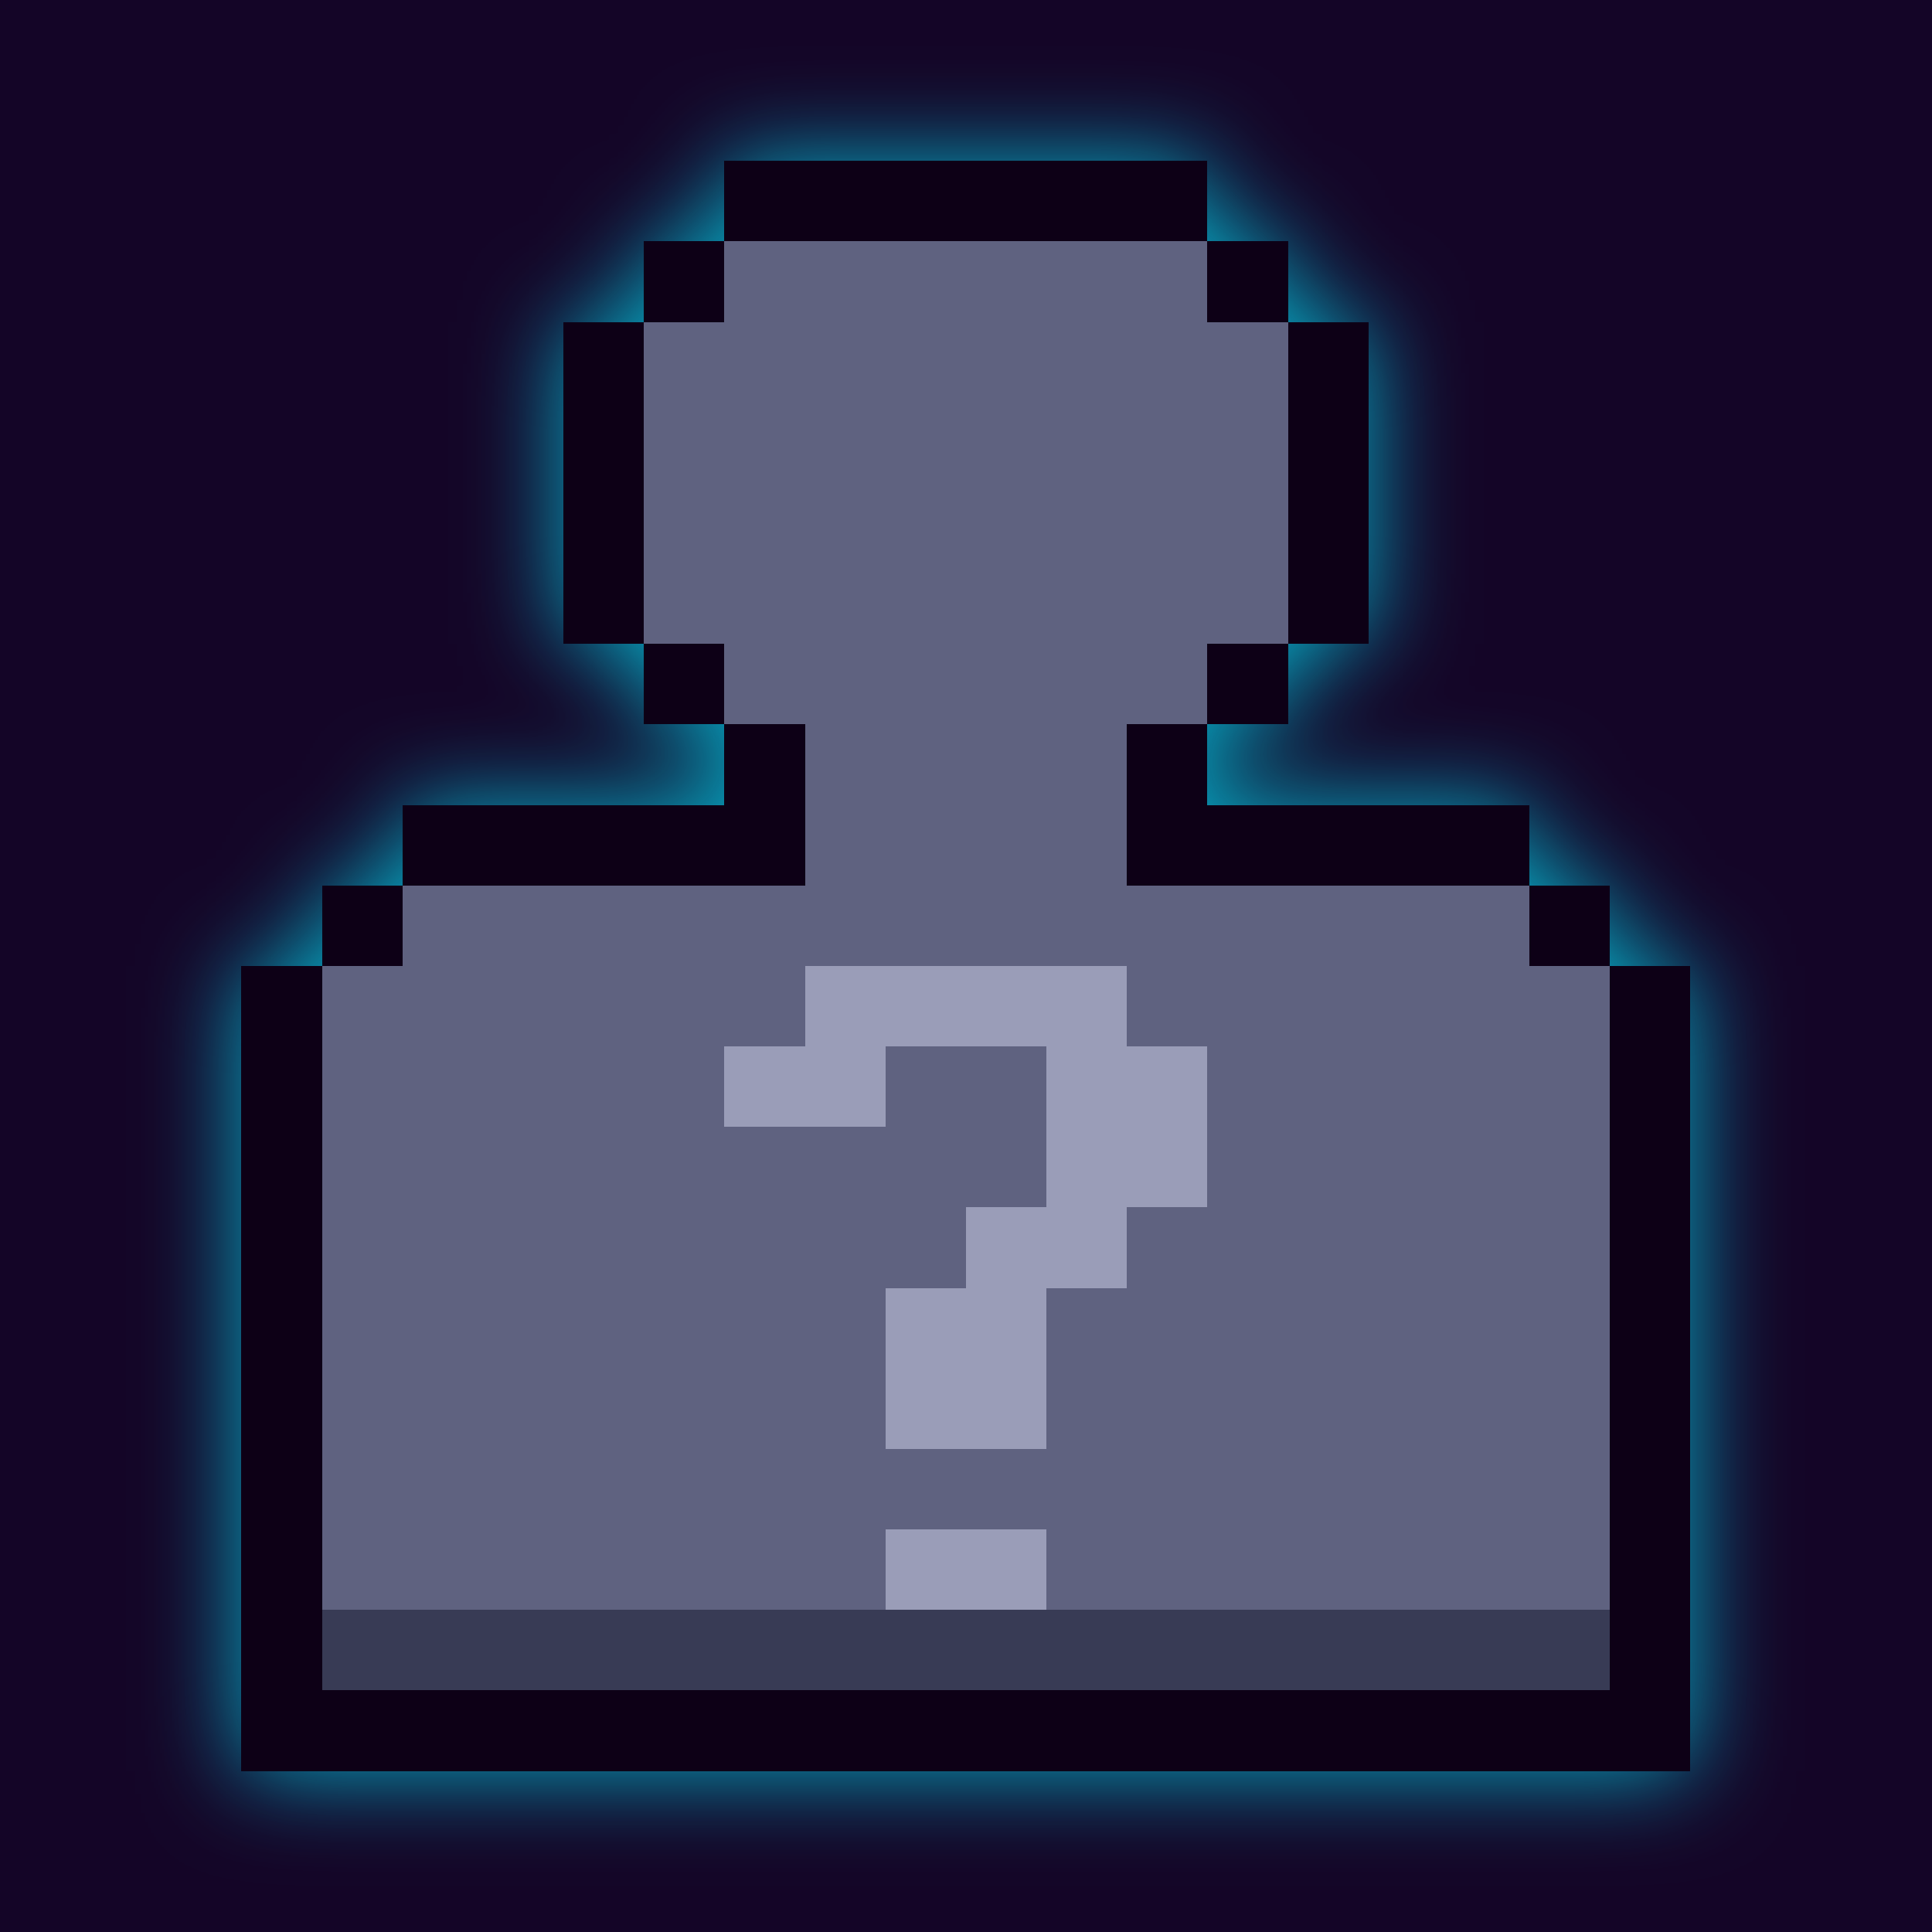
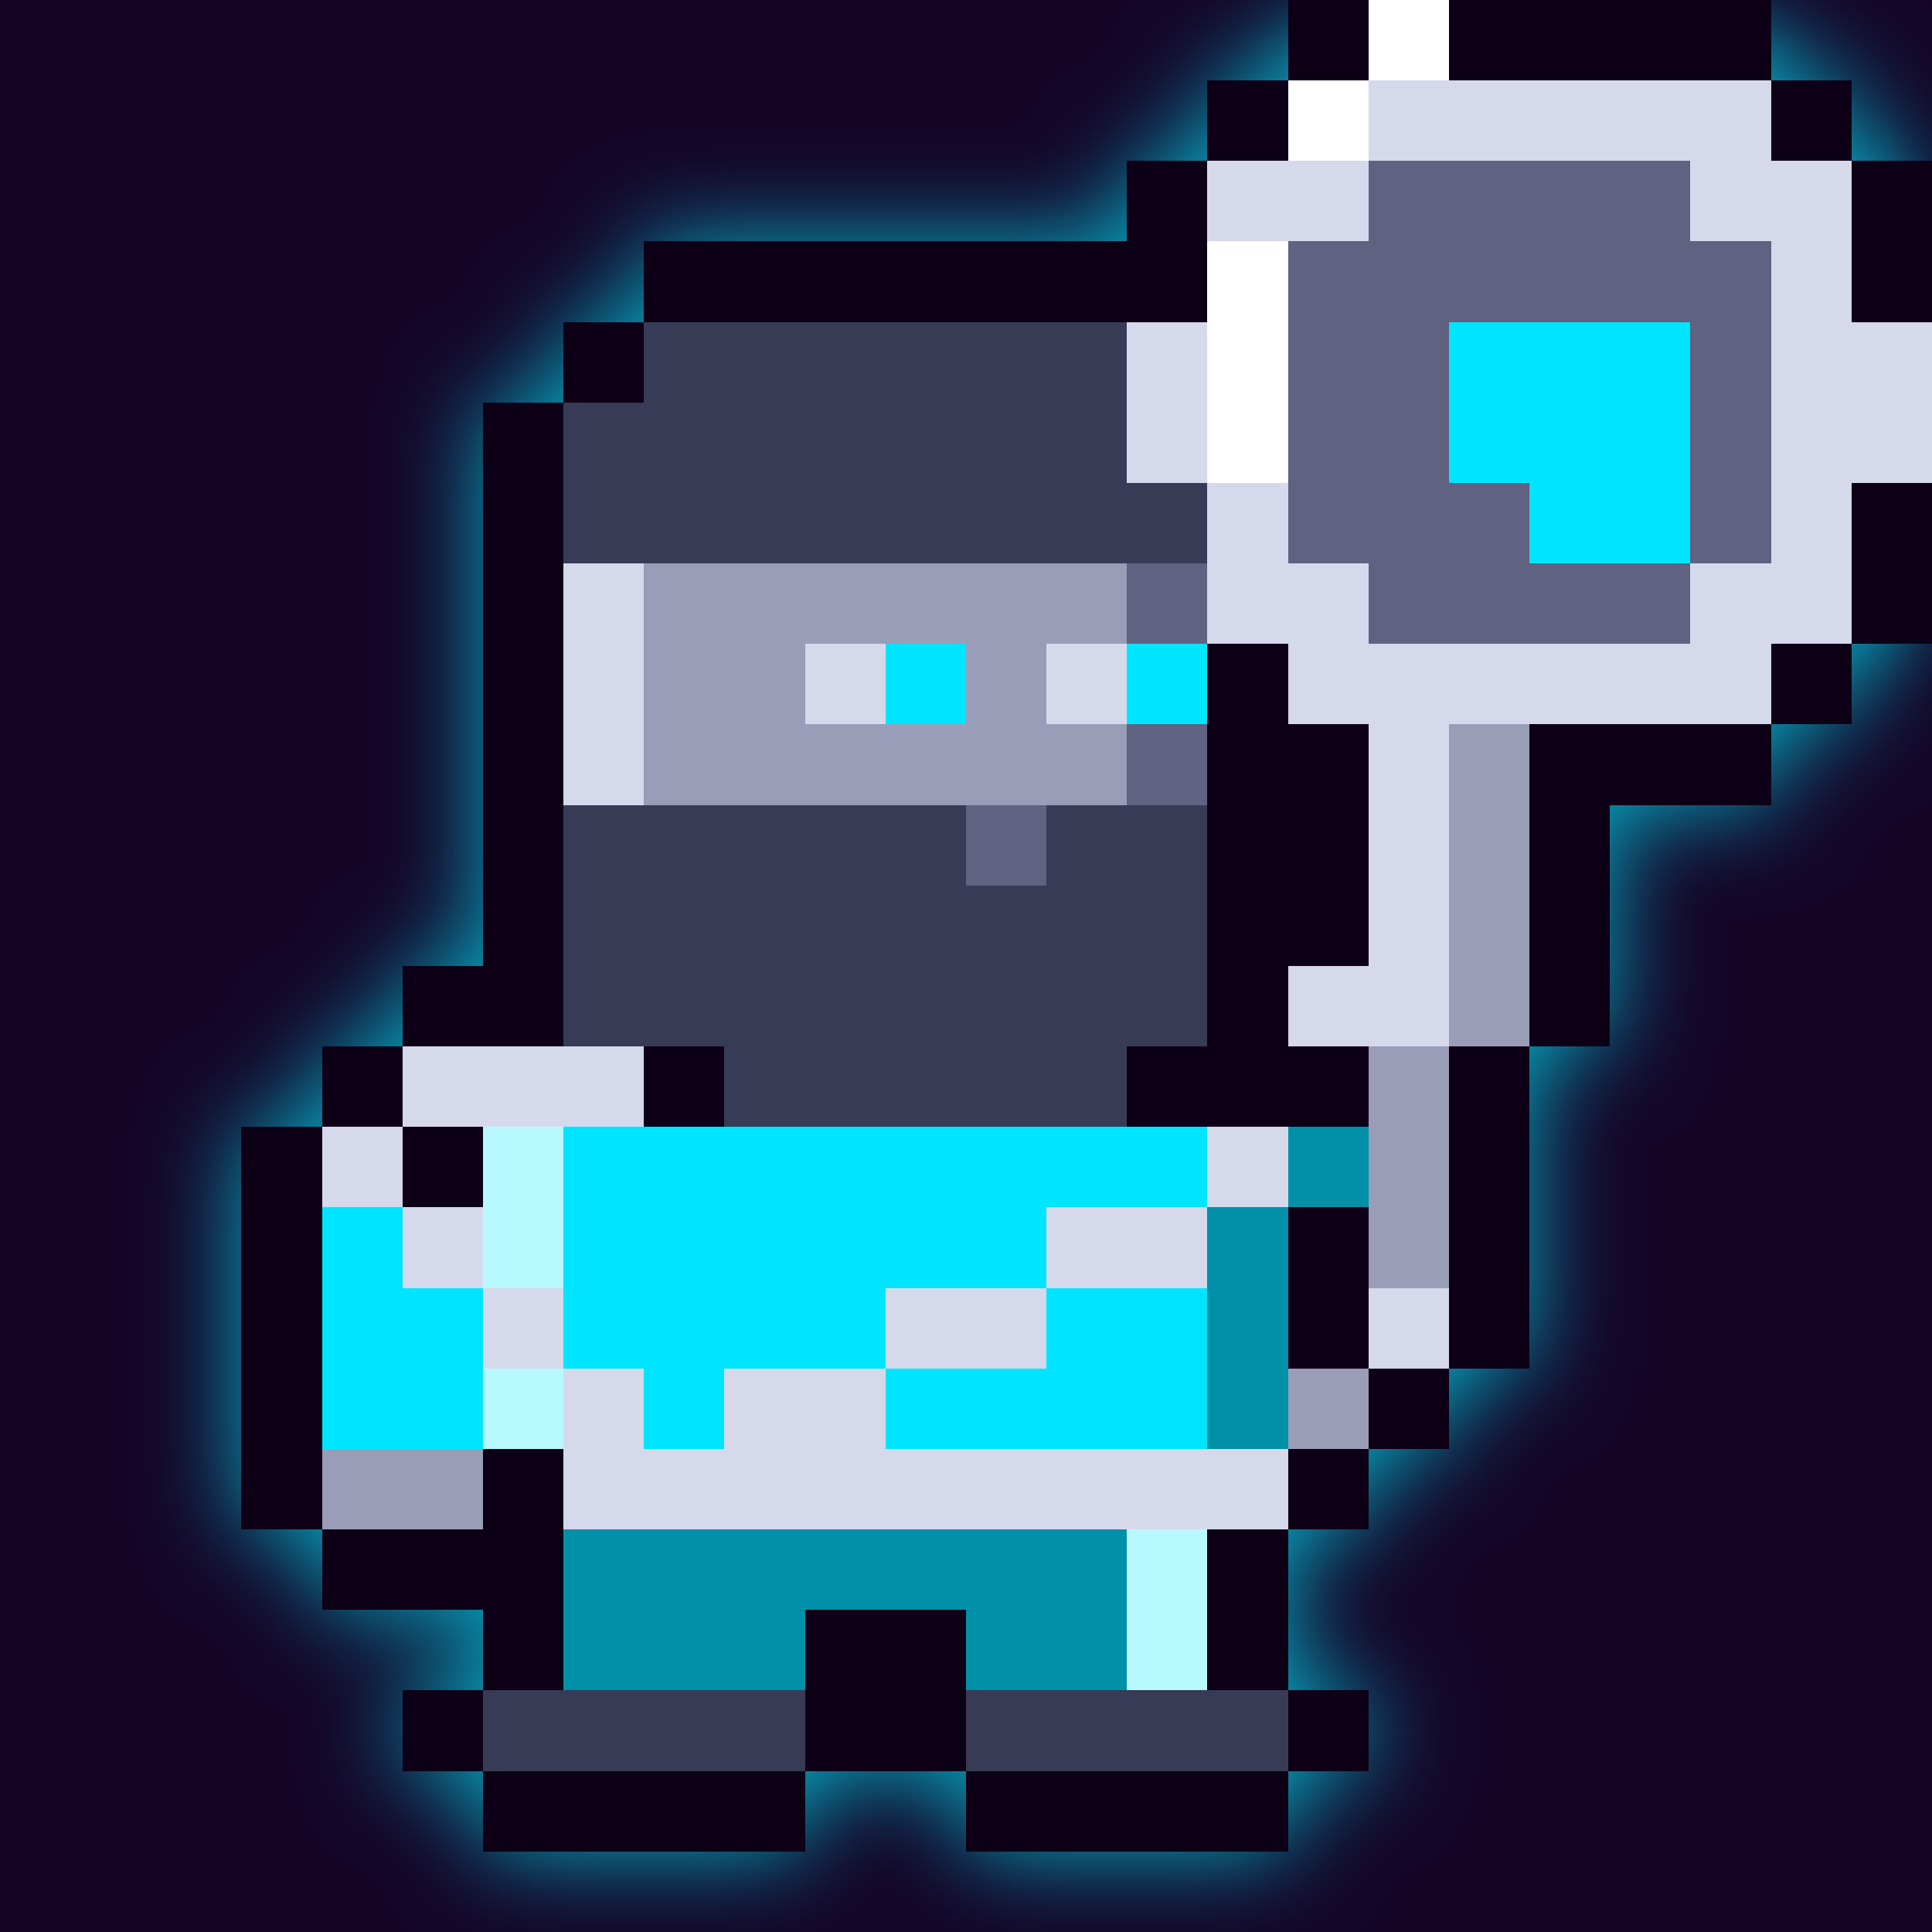
<svg xmlns="http://www.w3.org/2000/svg" width="96" height="96" viewBox="0 0 24 24" shape-rendering="crispEdges">
  <filter id="glow-clone_sousaphone" x="-20%" y="-20%" width="140%" height="140%">
    <feDropShadow dx="0" dy="0" stdDeviation="0.6" flood-color="#00e5ff" flood-opacity="0.75" />
  </filter>
  <rect width="24" height="24" fill="#140527" />
  <g filter="url(#glow-clone_sousaphone)">
-     <path fill="#0a0412" d="M9 2h6v1h-6zM8 3h1v1h-1zM15 3h1v1h-1zM7 4h1v1h-1zM16 4h1v1h-1zM7 5h1v1h-1zM16 5h1v1h-1zM7 6h1v1h-1zM16 6h1v1h-1zM7 7h1v1h-1zM16 7h1v1h-1zM8 8h1v1h-1zM15 8h1v1h-1zM9 9h1v1h-1zM14 9h1v1h-1zM5 10h5v1h-5zM14 10h5v1h-5zM4 11h1v1h-1zM19 11h1v1h-1zM3 12h1v1h-1zM20 12h1v1h-1zM3 13h1v1h-1zM20 13h1v1h-1zM3 14h1v1h-1zM20 14h1v1h-1zM3 15h1v1h-1zM20 15h1v1h-1zM3 16h1v1h-1zM20 16h1v1h-1zM3 17h1v1h-1zM20 17h1v1h-1zM3 18h1v1h-1zM20 18h1v1h-1zM3 19h1v1h-1zM20 19h1v1h-1zM3 20h1v1h-1zM20 20h1v1h-1zM3 21h18v1h-18z" />
-     <path fill="#5f6280" d="M9 3h6v1h-6zM8 4h8v1h-8zM8 5h8v1h-8zM8 6h8v1h-8zM8 7h8v1h-8zM9 8h6v1h-6zM10 9h4v1h-4zM10 10h4v1h-4zM5 11h14v1h-14zM4 12h6v1h-6zM14 12h6v1h-6zM4 13h5v1h-5zM11 13h2v1h-2zM15 13h5v1h-5zM4 14h9v1h-9zM15 14h5v1h-5zM4 15h8v1h-8zM14 15h6v1h-6zM4 16h7v1h-7zM13 16h7v1h-7zM4 17h7v1h-7zM13 17h7v1h-7zM4 18h16v1h-16zM4 19h7v1h-7zM13 19h7v1h-7z" />
-     <path fill="#9a9db8" d="M10 12h4v1h-4zM9 13h2v1h-2zM13 13h2v1h-2zM13 14h2v1h-2zM12 15h2v1h-2zM11 16h2v1h-2zM11 17h2v1h-2zM11 19h2v1h-2z" />
-     <path fill="#383a54" d="M4 20h16v1h-16z" />
+     <path fill="#0a0412" d="M16 0h1v1h-1zM18 0h4v1h-4zM15 1h1v1h-1zM22 1h1v1h-1zM14 2h1v1h-1zM23 2h1v1h-1zM8 3h7v1h-7zM23 3h1v1h-1zM7 4h1v1h-1zM6 5h1v1h-1zM6 6h1v1h-1zM23 6h1v1h-1zM6 7h1v1h-1zM23 7h1v1h-1zM6 8h1v1h-1zM15 8h1v1h-1zM22 8h1v1h-1zM6 9h1v1h-1zM15 9h2v1h-2zM19 9h3v1h-3zM6 10h1v1h-1zM15 10h2v1h-2zM19 10h1v1h-1zM6 11h1v1h-1zM15 11h2v1h-2zM19 11h1v1h-1zM5 12h2v1h-2zM15 12h1v1h-1zM19 12h1v1h-1zM4 13h1v1h-1zM8 13h1v1h-1zM14 13h3v1h-3zM18 13h1v1h-1zM3 14h1v1h-1zM5 14h1v1h-1zM18 14h1v1h-1zM3 15h1v1h-1zM16 15h1v1h-1zM18 15h1v1h-1zM3 16h1v1h-1zM16 16h1v1h-1zM18 16h1v1h-1zM3 17h1v1h-1zM17 17h1v1h-1zM3 18h1v1h-1zM6 18h1v1h-1zM16 18h1v1h-1zM4 19h3v1h-3zM15 19h1v1h-1zM6 20h1v1h-1zM10 20h2v1h-2zM15 20h1v1h-1zM5 21h1v1h-1zM10 21h2v1h-2zM16 21h1v1h-1zM6 22h4v1h-4zM12 22h4v1h-4z" />
+     <path fill="#ffffff" d="M17 0h1v1h-1zM16 1h1v1h-1zM15 3h1v1h-1zM15 4h1v1h-1zM15 5h1v1h-1z" />
+     <path fill="#d6d9ec" d="M17 1h5v1h-5zM15 2h2v1h-2zM21 2h2v1h-2zM22 3h1v1h-1zM14 4h1v1h-1zM22 4h2v1h-2zM14 5h1v1h-1zM22 5h2v1h-2zM15 6h1v1h-1zM22 6h1v1h-1zM7 7h1v1h-1zM15 7h2v1h-2zM21 7h2v1h-2zM7 8h1v1h-1zM10 8h1v1h-1zM13 8h1v1h-1zM16 8h6v1h-6zM7 9h1v1h-1zM17 9h1v1h-1zM17 10h1v1h-1zM17 11h1v1h-1zM16 12h2v1h-2zM5 13h3v1h-3zM4 14h1v1h-1zM15 14h1v1h-1zM5 15h1v1h-1zM13 15h2v1h-2zM6 16h1v1h-1zM11 16h2v1h-2zM17 16h1v1h-1zM7 17h1v1h-1zM9 17h2v1h-2zM7 18h9v1h-9z" />
+     <path fill="#5f6280" d="M17 2h4v1h-4zM16 3h6v1h-6zM16 4h2v1h-2zM21 4h1v1h-1zM16 5h2v1h-2zM21 5h1v1h-1zM16 6h3v1h-3zM21 6h1v1h-1zM14 7h1v1h-1zM17 7h4v1h-4zM14 9h1v1h-1zM12 10h1v1h-1z" />
+     <path fill="#383a54" d="M8 4h6v1h-6zM7 5h7v1h-7zM7 6h8v1h-8zM7 10h5v1h-5zM13 10h2v1h-2zM7 11h8v1h-8zM7 12h8v1h-8zM9 13h5v1h-5zM6 21h4v1h-4zM12 21h4v1h-4z" />
+     <path fill="#00e5ff" d="M18 4h3v1h-3zM18 5h3v1h-3zM19 6h2v1h-2zM11 8h1v1h-1zM14 8h1v1h-1zM7 14h8v1h-8zM4 15h1v1h-1zM7 15h6v1h-6zM4 16h2v1h-2zM7 16h4v1h-4zM13 16h2v1h-2zM4 17h2v1h-2zM8 17h1v1h-1zM11 17h4v1h-4z" />
+     <path fill="#9a9db8" d="M8 7h6v1h-6zM8 8h2v1h-2zM12 8h1v1h-1zM8 9h6v1h-6zM18 9h1v1h-1zM18 10h1v1h-1zM18 11h1v1h-1zM18 12h1v1h-1zM17 13h1v1h-1zM17 14h1v1h-1zM17 15h1v1h-1zM16 17h1v1h-1zM4 18h2v1h-2z" />
+     <path fill="#b8f8ff" d="M6 14h1v1h-1zM6 15h1v1h-1zM6 17h1v1h-1zM14 19h1v1h-1zM14 20h1v1h-1z" />
+     <path fill="#0090a8" d="M16 14h1v1h-1zM15 15h1v1h-1zM15 16h1v1h-1zM15 17h1v1h-1zM7 19h7v1h-7zM7 20h3v1h-3zM12 20h2v1h-2z" />
  </g>
</svg>
